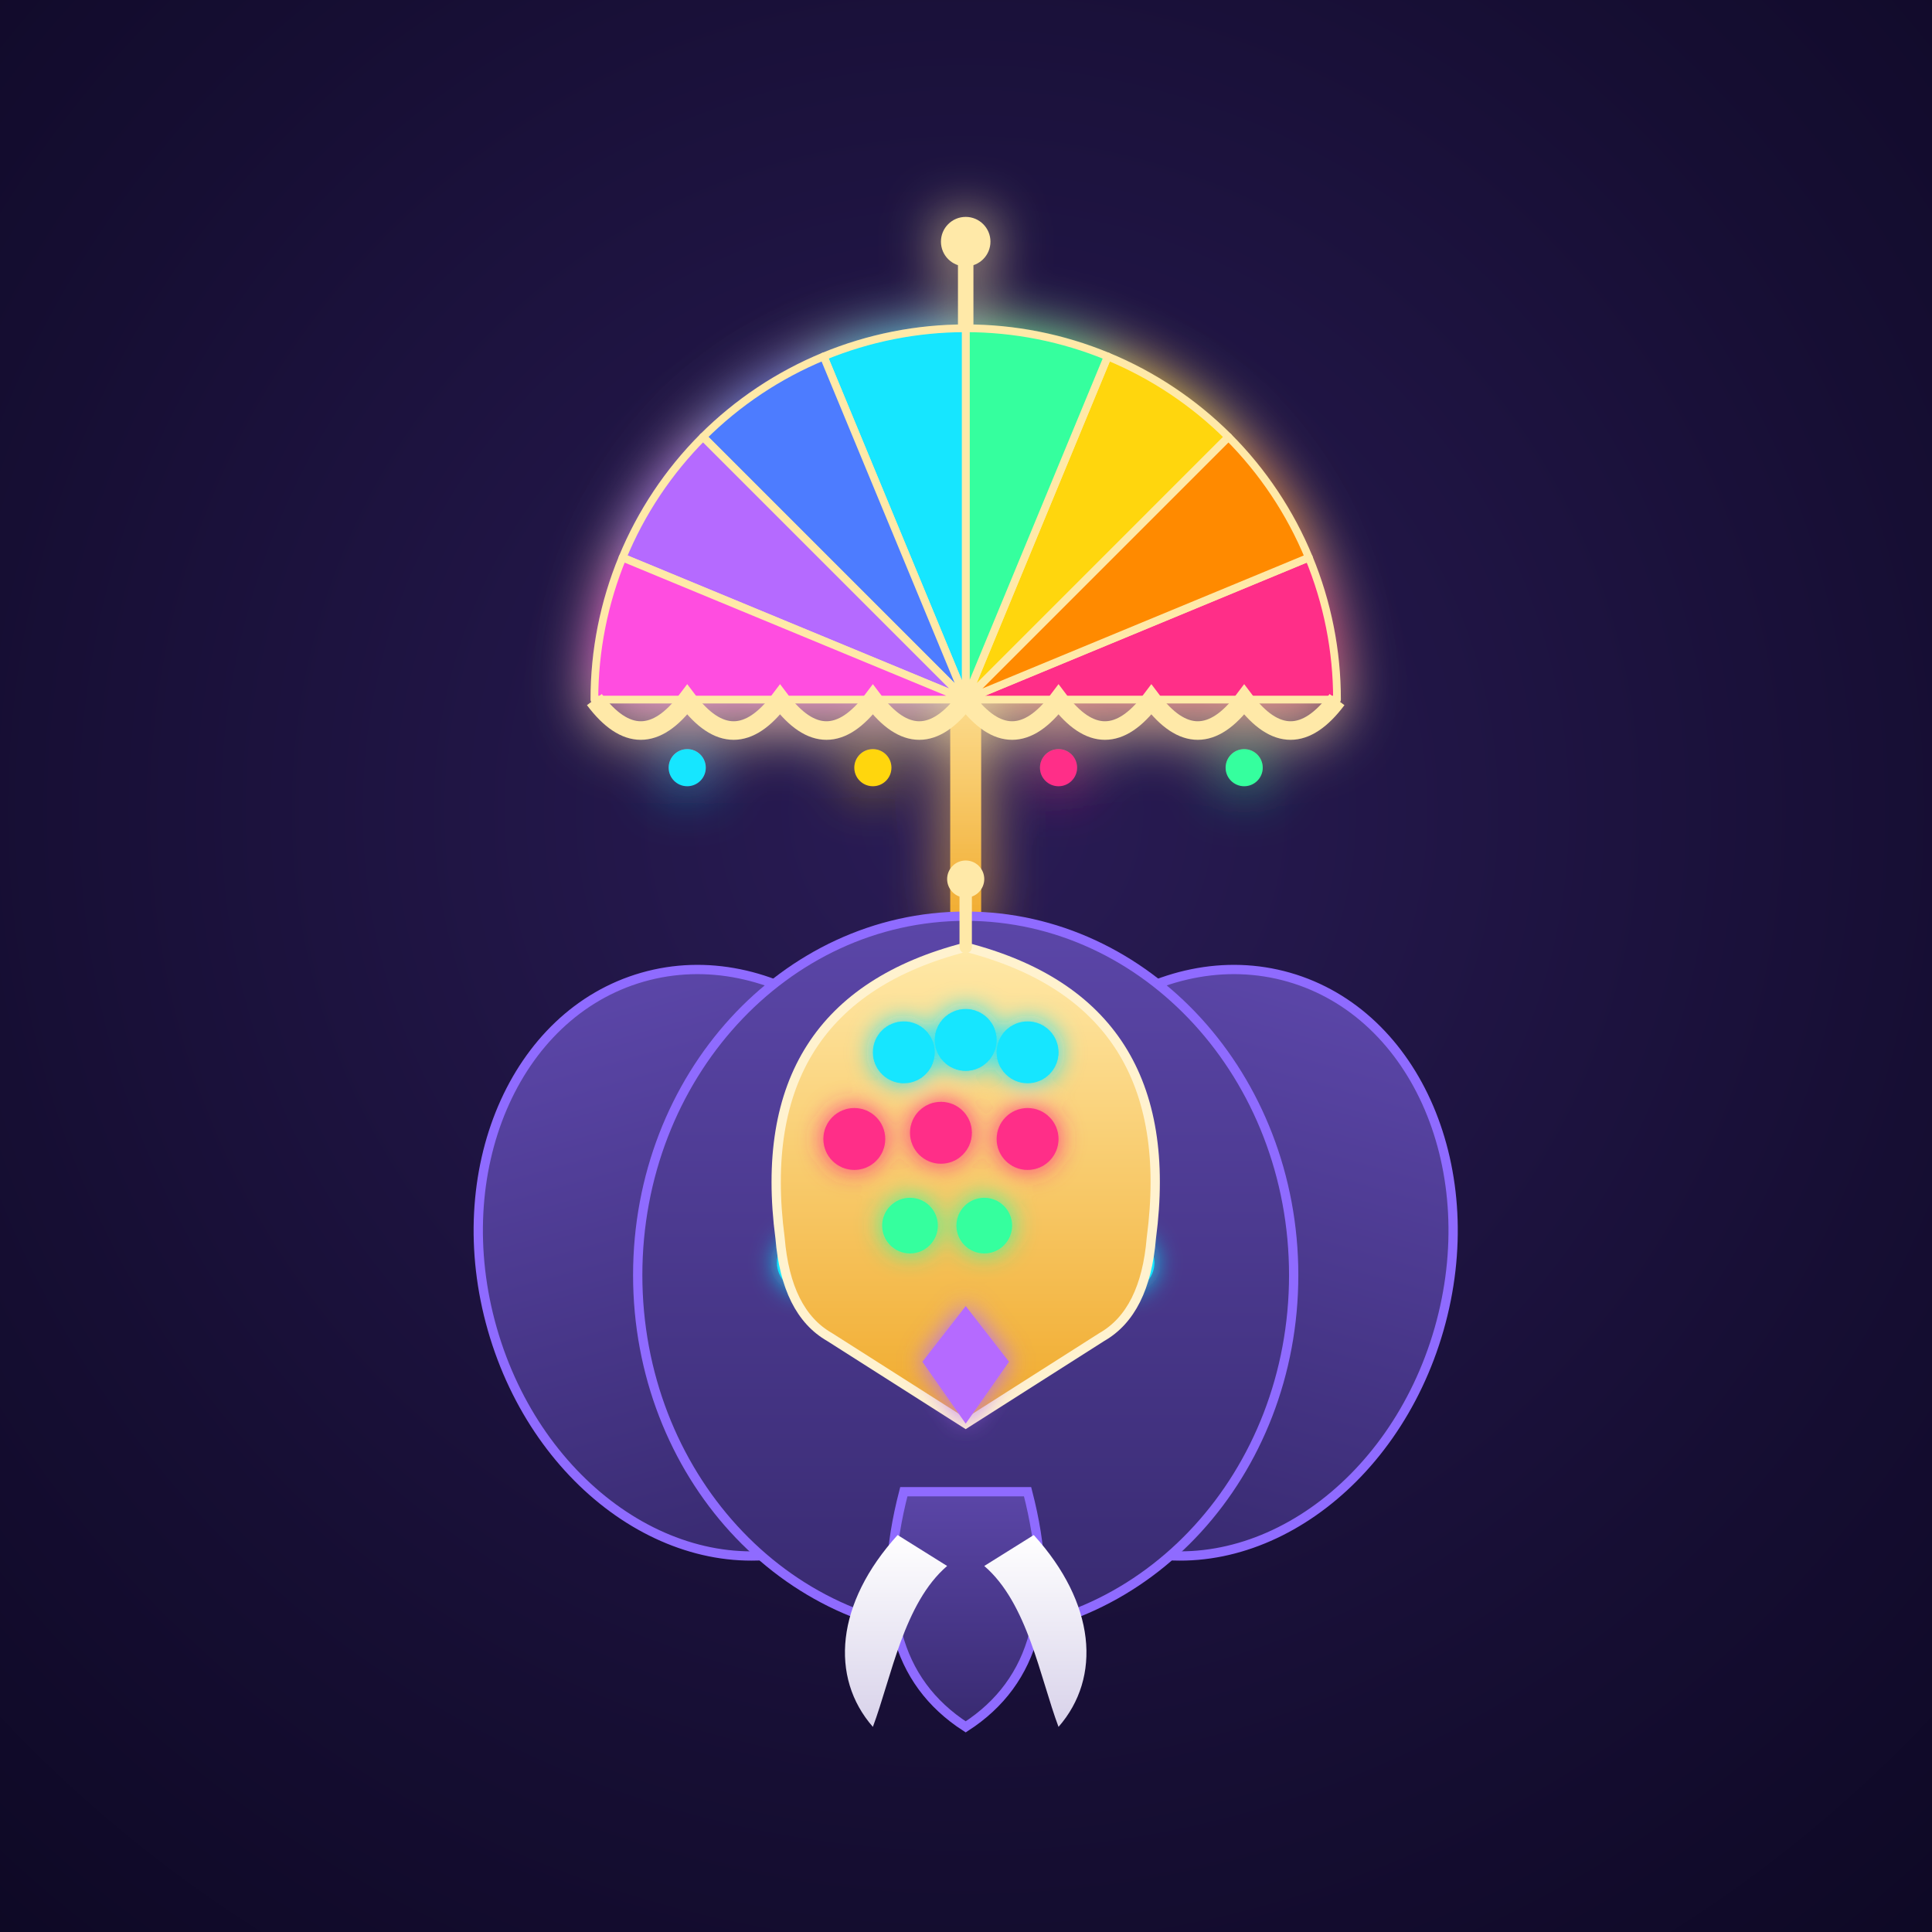
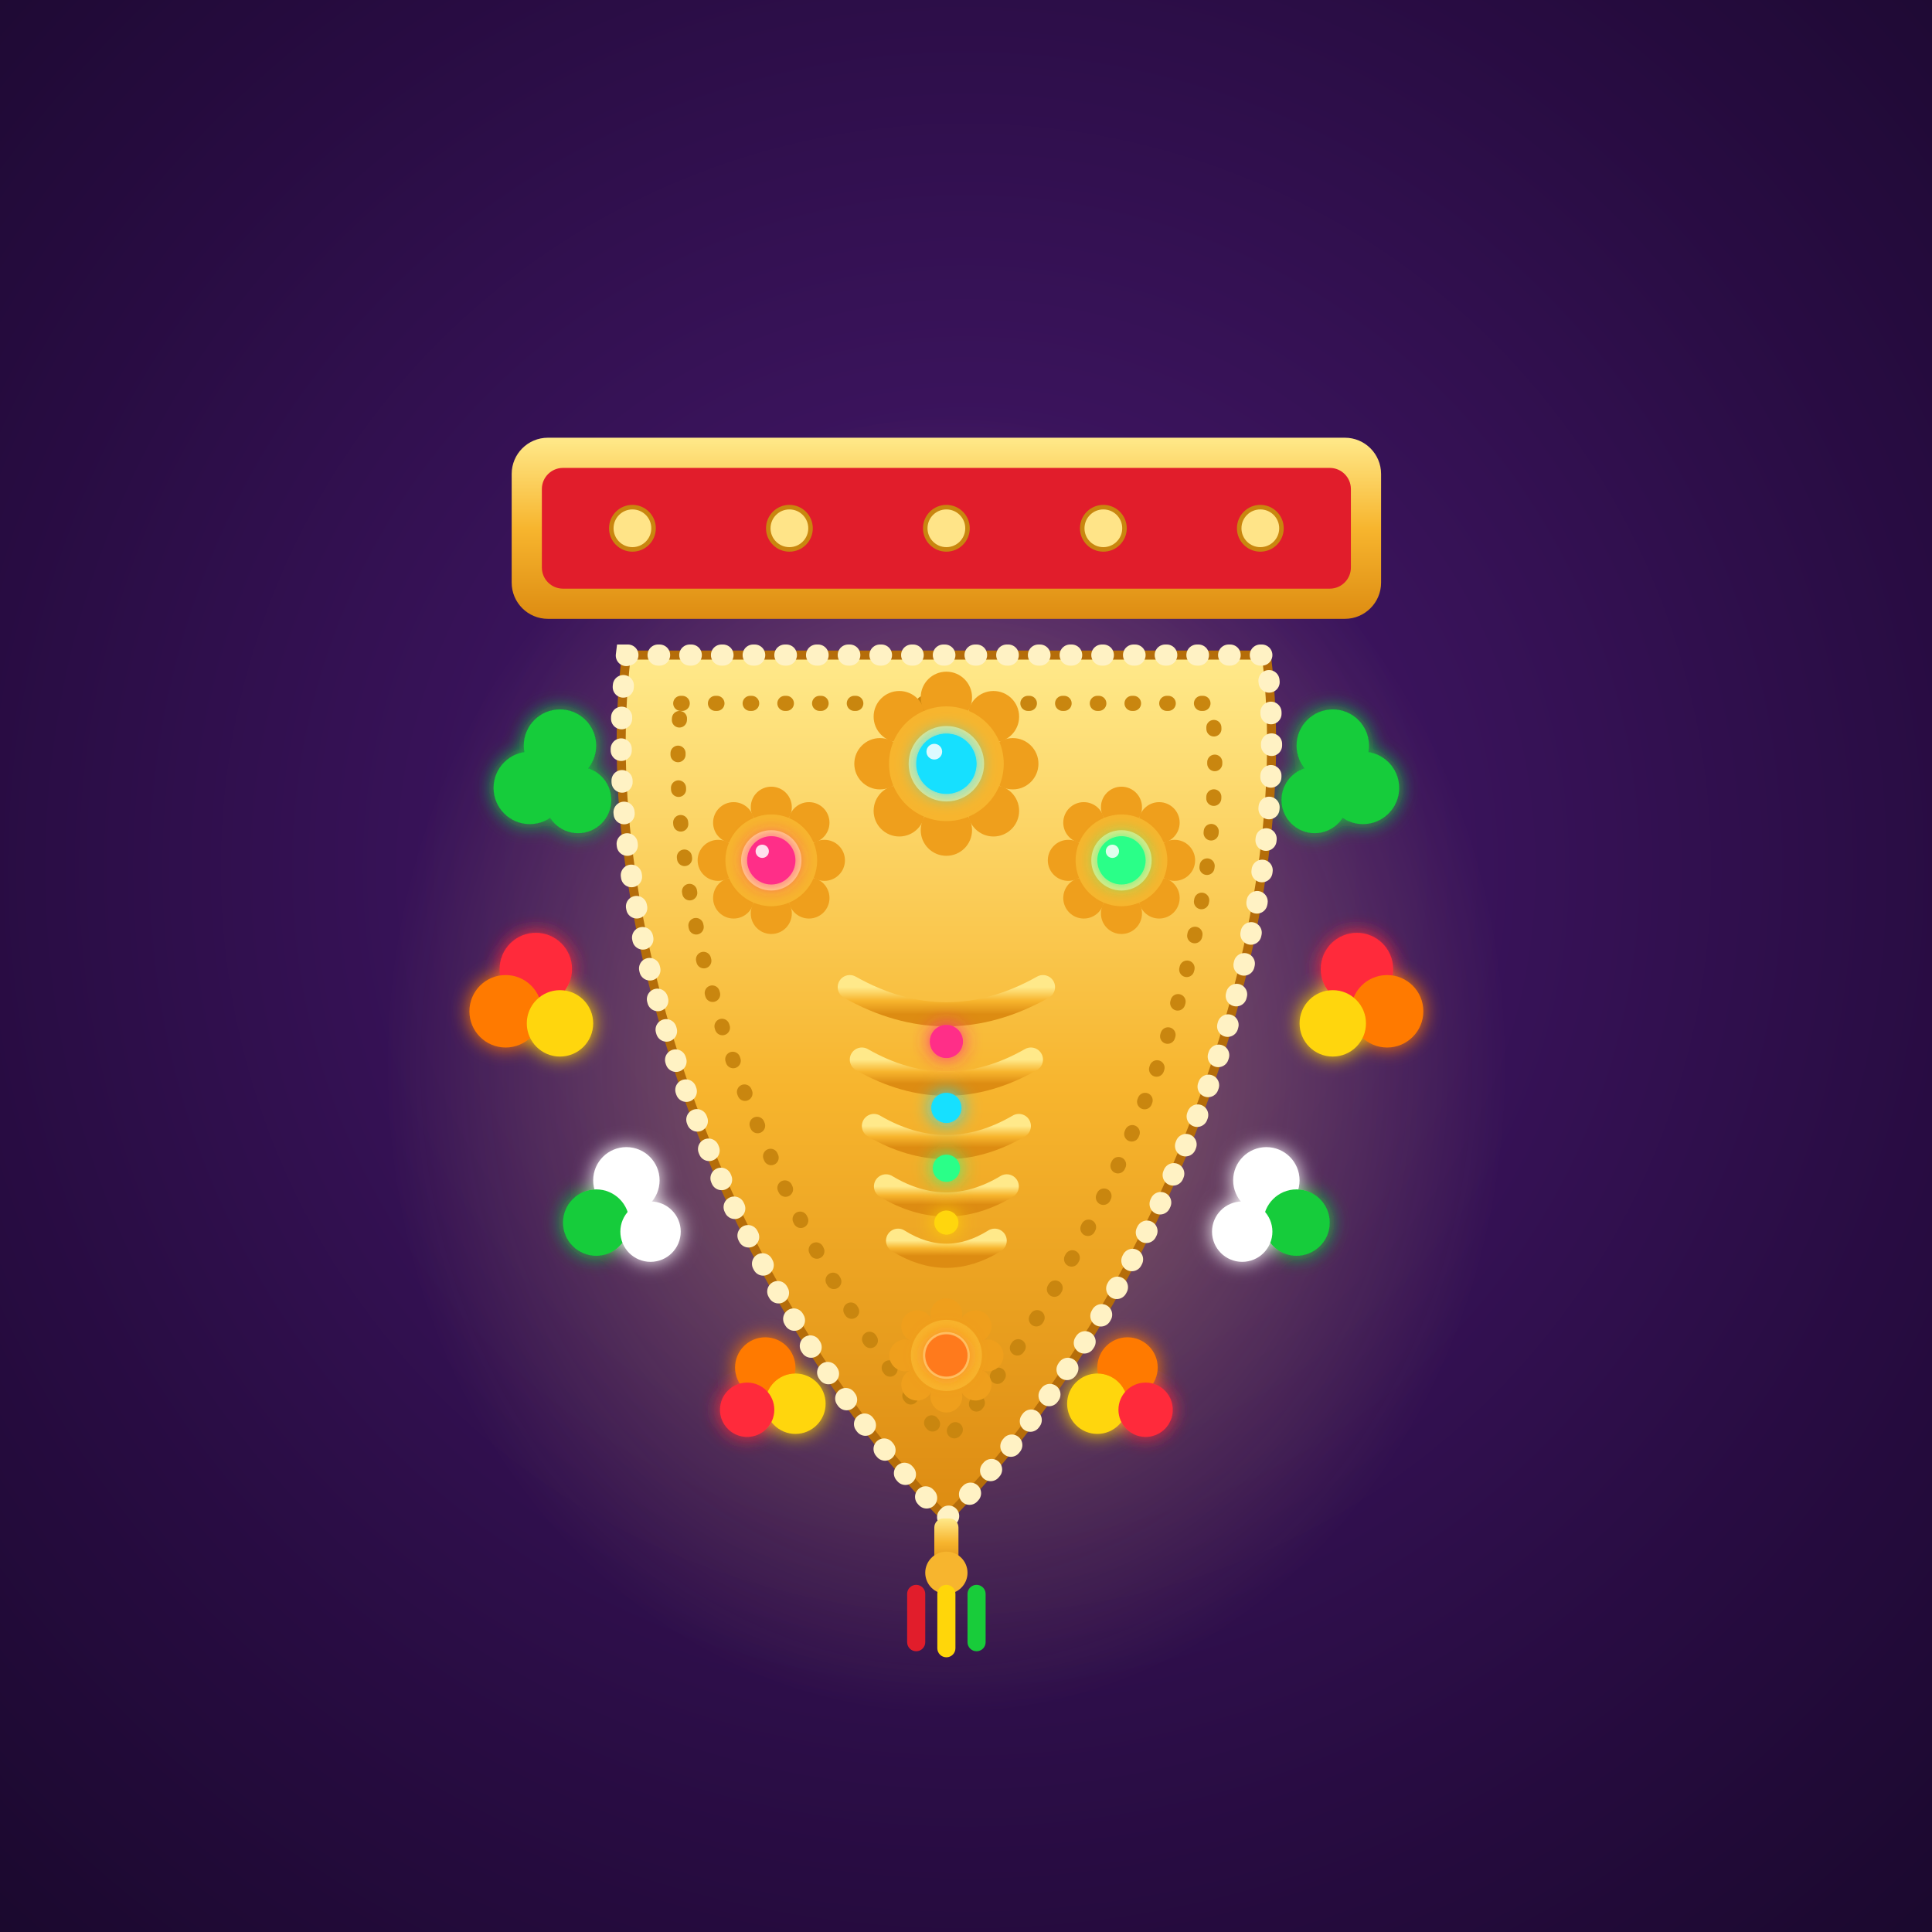
<svg xmlns="http://www.w3.org/2000/svg" viewBox="0 0 512 512">
  <defs>
-     <radialGradient id="bg" cx="0.5" cy="0.42" r="0.85">
-       <stop offset="0" stop-color="#2a1c56" />
-       <stop offset="0.6" stop-color="#160e33" />
-       <stop offset="1" stop-color="#0b0720" />
+     <radialGradient id="bg" cx="0.5" cy="0.45" r="0.85">
+       <stop offset="0" stop-color="#4a1a72" />
+       <stop offset="0.6" stop-color="#280c42" />
+       <stop offset="1" stop-color="#140724" />
    </radialGradient>
-     <linearGradient id="ele" x1="0" y1="0" x2="0" y2="1">
-       <stop offset="0" stop-color="#5b46a8" />
-       <stop offset="1" stop-color="#382a70" />
+     <radialGradient id="halo" cx="0.5" cy="0.5" r="0.5">
+       <stop offset="0" stop-color="#ffd86b" stop-opacity="0.45" />
+       <stop offset="1" stop-color="#ffd86b" stop-opacity="0" />
+     </radialGradient>
+     <linearGradient id="goldG" x1="0" y1="0" x2="0" y2="1">
+       <stop offset="0" stop-color="#ffe98a" />
+       <stop offset="0.5" stop-color="#f7b52e" />
+       <stop offset="1" stop-color="#dd8c12" />
    </linearGradient>
-     <linearGradient id="gold" x1="0" y1="0" x2="0" y2="1">
-       <stop offset="0" stop-color="#ffe9a8" />
-       <stop offset="1" stop-color="#f0a92a" />
-     </linearGradient>
-     <linearGradient id="tusk" x1="0" y1="0" x2="0" y2="1">
-       <stop offset="0" stop-color="#ffffff" />
-       <stop offset="1" stop-color="#d8d2ea" />
-     </linearGradient>
-     <filter id="glow" x="-50%" y="-50%" width="200%" height="200%">
-       <feGaussianBlur stdDeviation="4" result="b" />
+     <filter id="glow" x="-60%" y="-60%" width="220%" height="220%">
+       <feGaussianBlur stdDeviation="3.2" result="b" />
      <feMerge>
        <feMergeNode in="b" />
        <feMergeNode in="SourceGraphic" />
      </feMerge>
    </filter>
-     <filter id="softglow" x="-60%" y="-60%" width="220%" height="220%">
-       <feGaussianBlur stdDeviation="9" result="b" />
-       <feMerge>
-         <feMergeNode in="b" />
-         <feMergeNode in="SourceGraphic" />
-       </feMerge>
-     </filter>
+     <g id="burst">
+       <g fill="#ef9f1c">
+         <circle cx="22" cy="0" r="8.5" />
+         <circle cx="15.6" cy="-15.6" r="8.5" />
+         <circle cx="0" cy="-22" r="8.5" />
+         <circle cx="-15.6" cy="-15.6" r="8.5" />
+         <circle cx="-22" cy="0" r="8.5" />
+         <circle cx="-15.6" cy="15.6" r="8.5" />
+         <circle cx="0" cy="22" r="8.5" />
+         <circle cx="15.6" cy="15.6" r="8.5" />
+       </g>
+       <circle r="19" fill="#f7b52e" />
+       <circle r="12.5" fill="#ffe488" />
+     </g>
+     <g id="poms">
+       <g fill="#18cc3a">
+         <circle cx="128" cy="182" r="12" />
+         <circle cx="118" cy="196" r="12" />
+         <circle cx="134" cy="200" r="11" />
+       </g>
+       <g>
+         <circle cx="120" cy="256" r="12" fill="#ff2a3a" />
+         <circle cx="110" cy="270" r="12" fill="#ff7a00" />
+         <circle cx="128" cy="274" r="11" fill="#ffd60a" />
+       </g>
+       <g>
+         <circle cx="150" cy="326" r="11" fill="#ffffff" />
+         <circle cx="140" cy="340" r="11" fill="#18cc3a" />
+         <circle cx="158" cy="343" r="10" fill="#ffffff" />
+       </g>
+       <g>
+         <circle cx="196" cy="388" r="10" fill="#ff7a00" />
+         <circle cx="206" cy="400" r="10" fill="#ffd60a" />
+         <circle cx="190" cy="402" r="9" fill="#ff2a3a" />
+       </g>
+     </g>
  </defs>
  <rect width="512" height="512" fill="url(#bg)" />
-   <g transform="translate(46,46) scale(0.82)">
-     <g filter="url(#softglow)">
-       <rect x="251" y="150" width="10" height="96" rx="5" fill="url(#gold)" />
-       <line x1="256" y1="52" x2="256" y2="26" stroke="#ffe9a8" stroke-width="5" stroke-linecap="round" />
-       <circle cx="256" cy="22" r="8" fill="#ffe9a8" />
-       <g stroke="#ffe9a8" stroke-width="2.5" stroke-linejoin="round">
-         <path d="M256 170 L376 170 A120 120 0 0 0 366.9 124.1 Z" fill="#ff2e88" />
-         <path d="M256 170 L366.9 124.1 A120 120 0 0 0 340.9 85.1 Z" fill="#ff8a00" />
-         <path d="M256 170 L340.9 85.1 A120 120 0 0 0 301.9 59.1 Z" fill="#ffd60a" />
-         <path d="M256 170 L301.9 59.1 A120 120 0 0 0 256 50 Z" fill="#35ff9e" />
-         <path d="M256 170 L256 50 A120 120 0 0 0 210.1 59.1 Z" fill="#12e6ff" />
-         <path d="M256 170 L210.1 59.1 A120 120 0 0 0 171.1 85.1 Z" fill="#4d7cff" />
-         <path d="M256 170 L171.1 85.1 A120 120 0 0 0 145.1 124.1 Z" fill="#b56bff" />
-         <path d="M256 170 L145.1 124.1 A120 120 0 0 0 136 170 Z" fill="#ff4de0" />
-       </g>
-       <path d="M136 170 q15 20 30 0 q15 20 30 0 q15 20 30 0 q15 20 30 0 q15 20 30 0 q15 20 30 0 q15 20 30 0 q15 20 30 0" fill="none" stroke="#ffe9a8" stroke-width="6" />
-       <g>
-         <circle cx="166" cy="192" r="6" fill="#12e6ff" />
-         <circle cx="226" cy="192" r="6" fill="#ffd60a" />
-         <circle cx="286" cy="192" r="6" fill="#ff2e88" />
-         <circle cx="346" cy="192" r="6" fill="#35ff9e" />
-       </g>
+   <g transform="translate(46,52) scale(0.80)">
+     <ellipse cx="256" cy="288" rx="185" ry="215" fill="url(#halo)" />
+     <g filter="url(#glow)">
+       <use href="#poms" />
+       <use href="#poms" transform="translate(512,0) scale(-1,1)" />
    </g>
-     <g fill="url(#ele)" stroke="#8f6bff" stroke-width="3">
-       <ellipse cx="178" cy="352" rx="78" ry="96" transform="rotate(-16 178 352)" />
-       <ellipse cx="334" cy="352" rx="78" ry="96" transform="rotate(16 334 352)" />
+     <path d="M150 152 L362 152 C374 250 322 372 256 438 C190 372 138 250 150 152 Z" fill="url(#goldG)" stroke="#b56d09" stroke-width="3" />
+     <path d="M150 152 L362 152 C374 250 322 372 256 438 C190 372 138 250 150 152 Z" fill="none" stroke="#fff2c4" stroke-width="7" stroke-linecap="round" stroke-dasharray="0.5 10" />
+     <path d="M168 168 L344 168 C352 250 306 356 256 412 C206 356 160 250 168 168 Z" fill="none" stroke="#c9860f" stroke-width="5" stroke-linecap="round" stroke-dasharray="0.5 11" />
+     <rect x="112" y="80" width="288" height="60" rx="12" fill="url(#goldG)" />
+     <rect x="122" y="90" width="268" height="40" rx="7" fill="#e11d2b" />
+     <g fill="#ffe488" stroke="#c9860f" stroke-width="1.5">
+       <circle cx="152" cy="110" r="7" />
+       <circle cx="204" cy="110" r="7" />
+       <circle cx="256" cy="110" r="7" />
+       <circle cx="308" cy="110" r="7" />
+       <circle cx="360" cy="110" r="7" />
    </g>
-     <ellipse cx="256" cy="356" rx="106" ry="116" fill="url(#ele)" stroke="#8f6bff" stroke-width="3" />
-     <path d="M236 426 Q222 480 256 502 Q290 480 276 426 Z" fill="url(#ele)" stroke="#8f6bff" stroke-width="3" />
-     <g fill="url(#tusk)">
-       <path d="M234 440 C 214 462 212 486 226 502 C 232 486 236 462 250 450 Z" />
-       <path d="M278 440 C 298 462 300 486 286 502 C 280 486 276 462 262 450 Z" />
+     <use href="#burst" transform="translate(256,188)" />
+     <use href="#burst" transform="translate(198,220) scale(0.8)" />
+     <use href="#burst" transform="translate(314,220) scale(0.8)" />
+     <g filter="url(#glow)">
+       <circle cx="256" cy="188" r="10" fill="#14e0ff" />
+       <circle cx="198" cy="220" r="8" fill="#ff2e88" />
+       <circle cx="314" cy="220" r="8" fill="#2bff88" />
+     </g>
+     <g fill="#ffffff" opacity="0.85">
+       <circle cx="252" cy="184" r="2.6" />
+       <circle cx="195" cy="217" r="2.2" />
+       <circle cx="311" cy="217" r="2.2" />
+     </g>
+     <g fill="none" stroke="url(#goldG)" stroke-width="8" stroke-linecap="round">
+       <path d="M224 262 Q256 280 288 262" />
+       <path d="M228 286 Q256 302 284 286" />
+       <path d="M232 308 Q256 322 280 308" />
+       <path d="M236 328 Q256 340 276 328" />
+       <path d="M240 346 Q256 356 272 346" />
    </g>
    <g filter="url(#glow)">
-       <circle cx="204" cy="352" r="9" fill="#12e6ff" />
-       <circle cx="308" cy="352" r="9" fill="#12e6ff" />
+       <circle cx="256" cy="280" r="5.5" fill="#ff2e88" />
+       <circle cx="256" cy="302" r="5" fill="#14e0ff" />
+       <circle cx="256" cy="322" r="4.5" fill="#2bff88" />
+       <circle cx="256" cy="340" r="4" fill="#ffd60a" />
    </g>
-     <path d="M196 344 Q186 268 256 250 Q326 268 316 344 Q314 368 300 376 L256 404 L212 376 Q198 368 196 344 Z" fill="url(#gold)" stroke="#fff2cf" stroke-width="3" />
-     <line x1="256" y1="250" x2="256" y2="232" stroke="#ffe9a8" stroke-width="4" stroke-linecap="round" />
-     <circle cx="256" cy="228" r="6" fill="#ffe9a8" />
-     <g filter="url(#glow)">
-       <g fill="#12e6ff">
-         <circle cx="236" cy="284" r="10" />
-         <circle cx="256" cy="280" r="10" />
-         <circle cx="276" cy="284" r="10" />
-       </g>
-       <g fill="#ff2e88">
-         <circle cx="220" cy="312" r="10" />
-         <circle cx="248" cy="310" r="10" />
-         <circle cx="276" cy="312" r="10" />
-       </g>
-       <g fill="#35ff9e">
-         <circle cx="238" cy="340" r="9" />
-         <circle cx="262" cy="340" r="9" />
-       </g>
-       <path d="M256 366 l14 18 -14 20 -14 -20 Z" fill="#b56bff" />
+     <use href="#burst" transform="translate(256,384) scale(0.62)" />
+     <circle cx="256" cy="384" r="7" fill="#ff7a1a" filter="url(#glow)" />
+     <rect x="252" y="438" width="8" height="16" rx="3" fill="url(#goldG)" />
+     <circle cx="256" cy="456" r="7" fill="#f7b52e" />
+     <g>
+       <rect x="243" y="460" width="6" height="22" rx="3" fill="#e11d2b" />
+       <rect x="253" y="460" width="6" height="24" rx="3" fill="#ffd60a" />
+       <rect x="263" y="460" width="6" height="22" rx="3" fill="#18cc3a" />
    </g>
  </g>
</svg>
